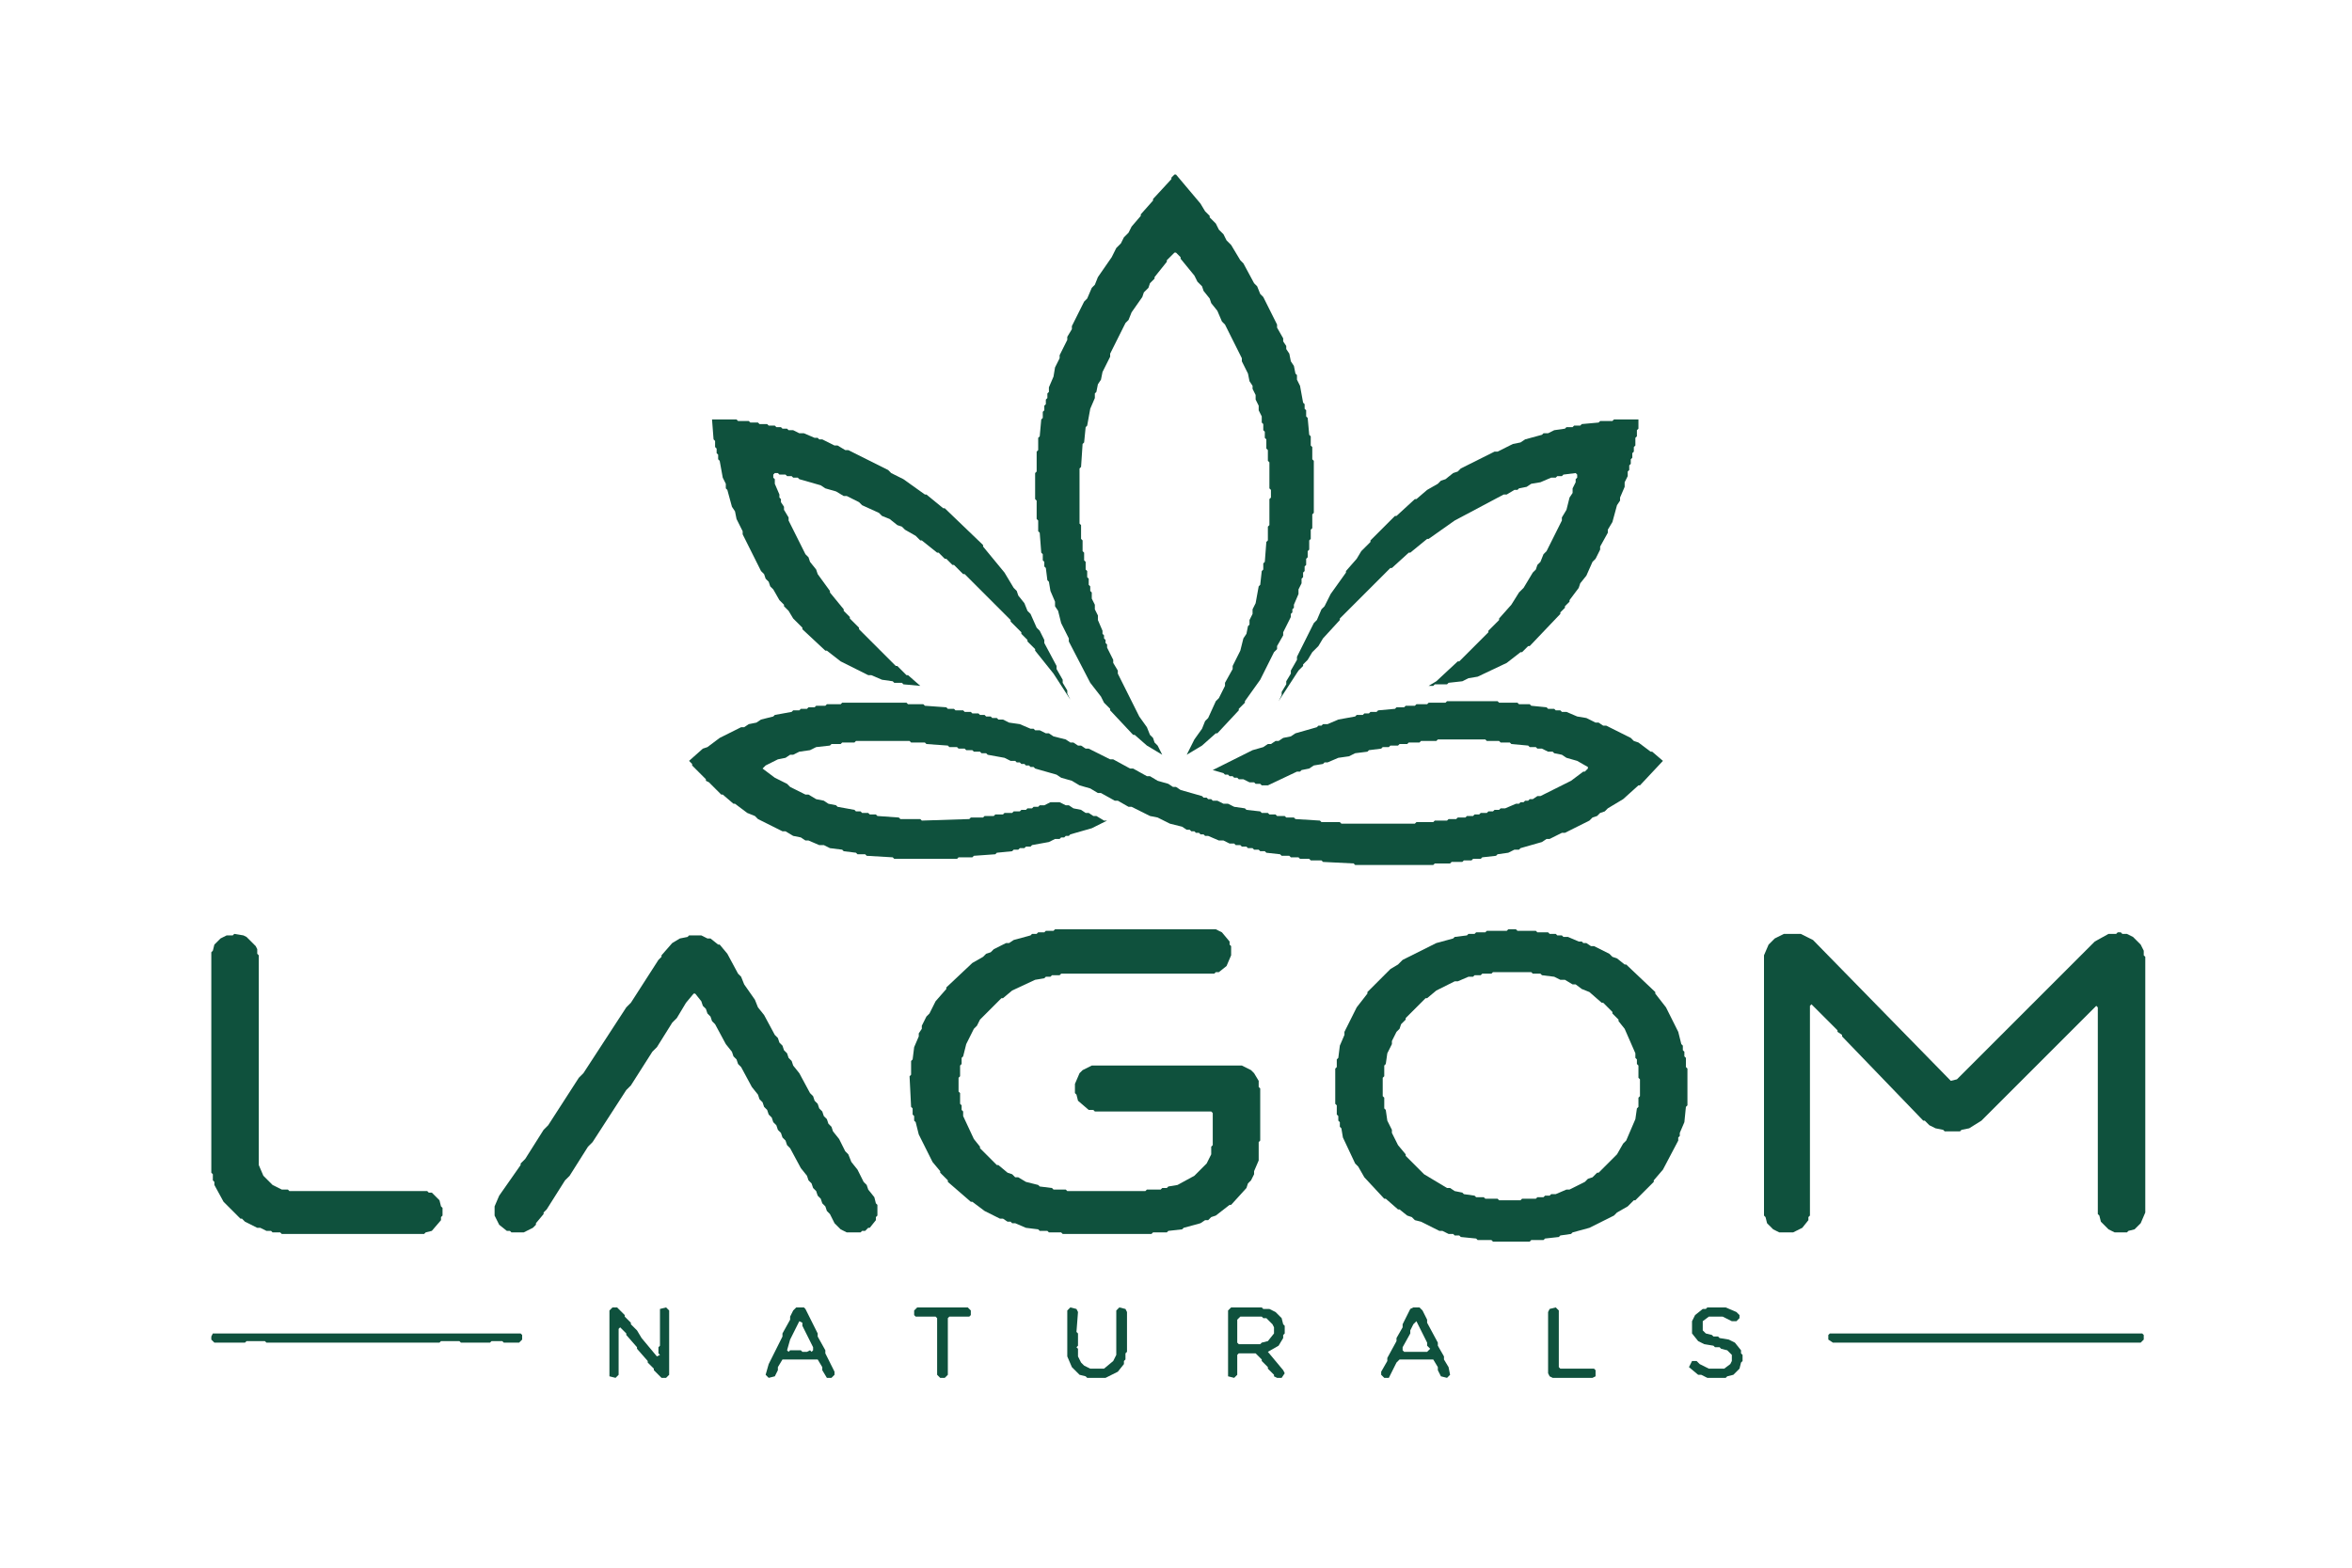
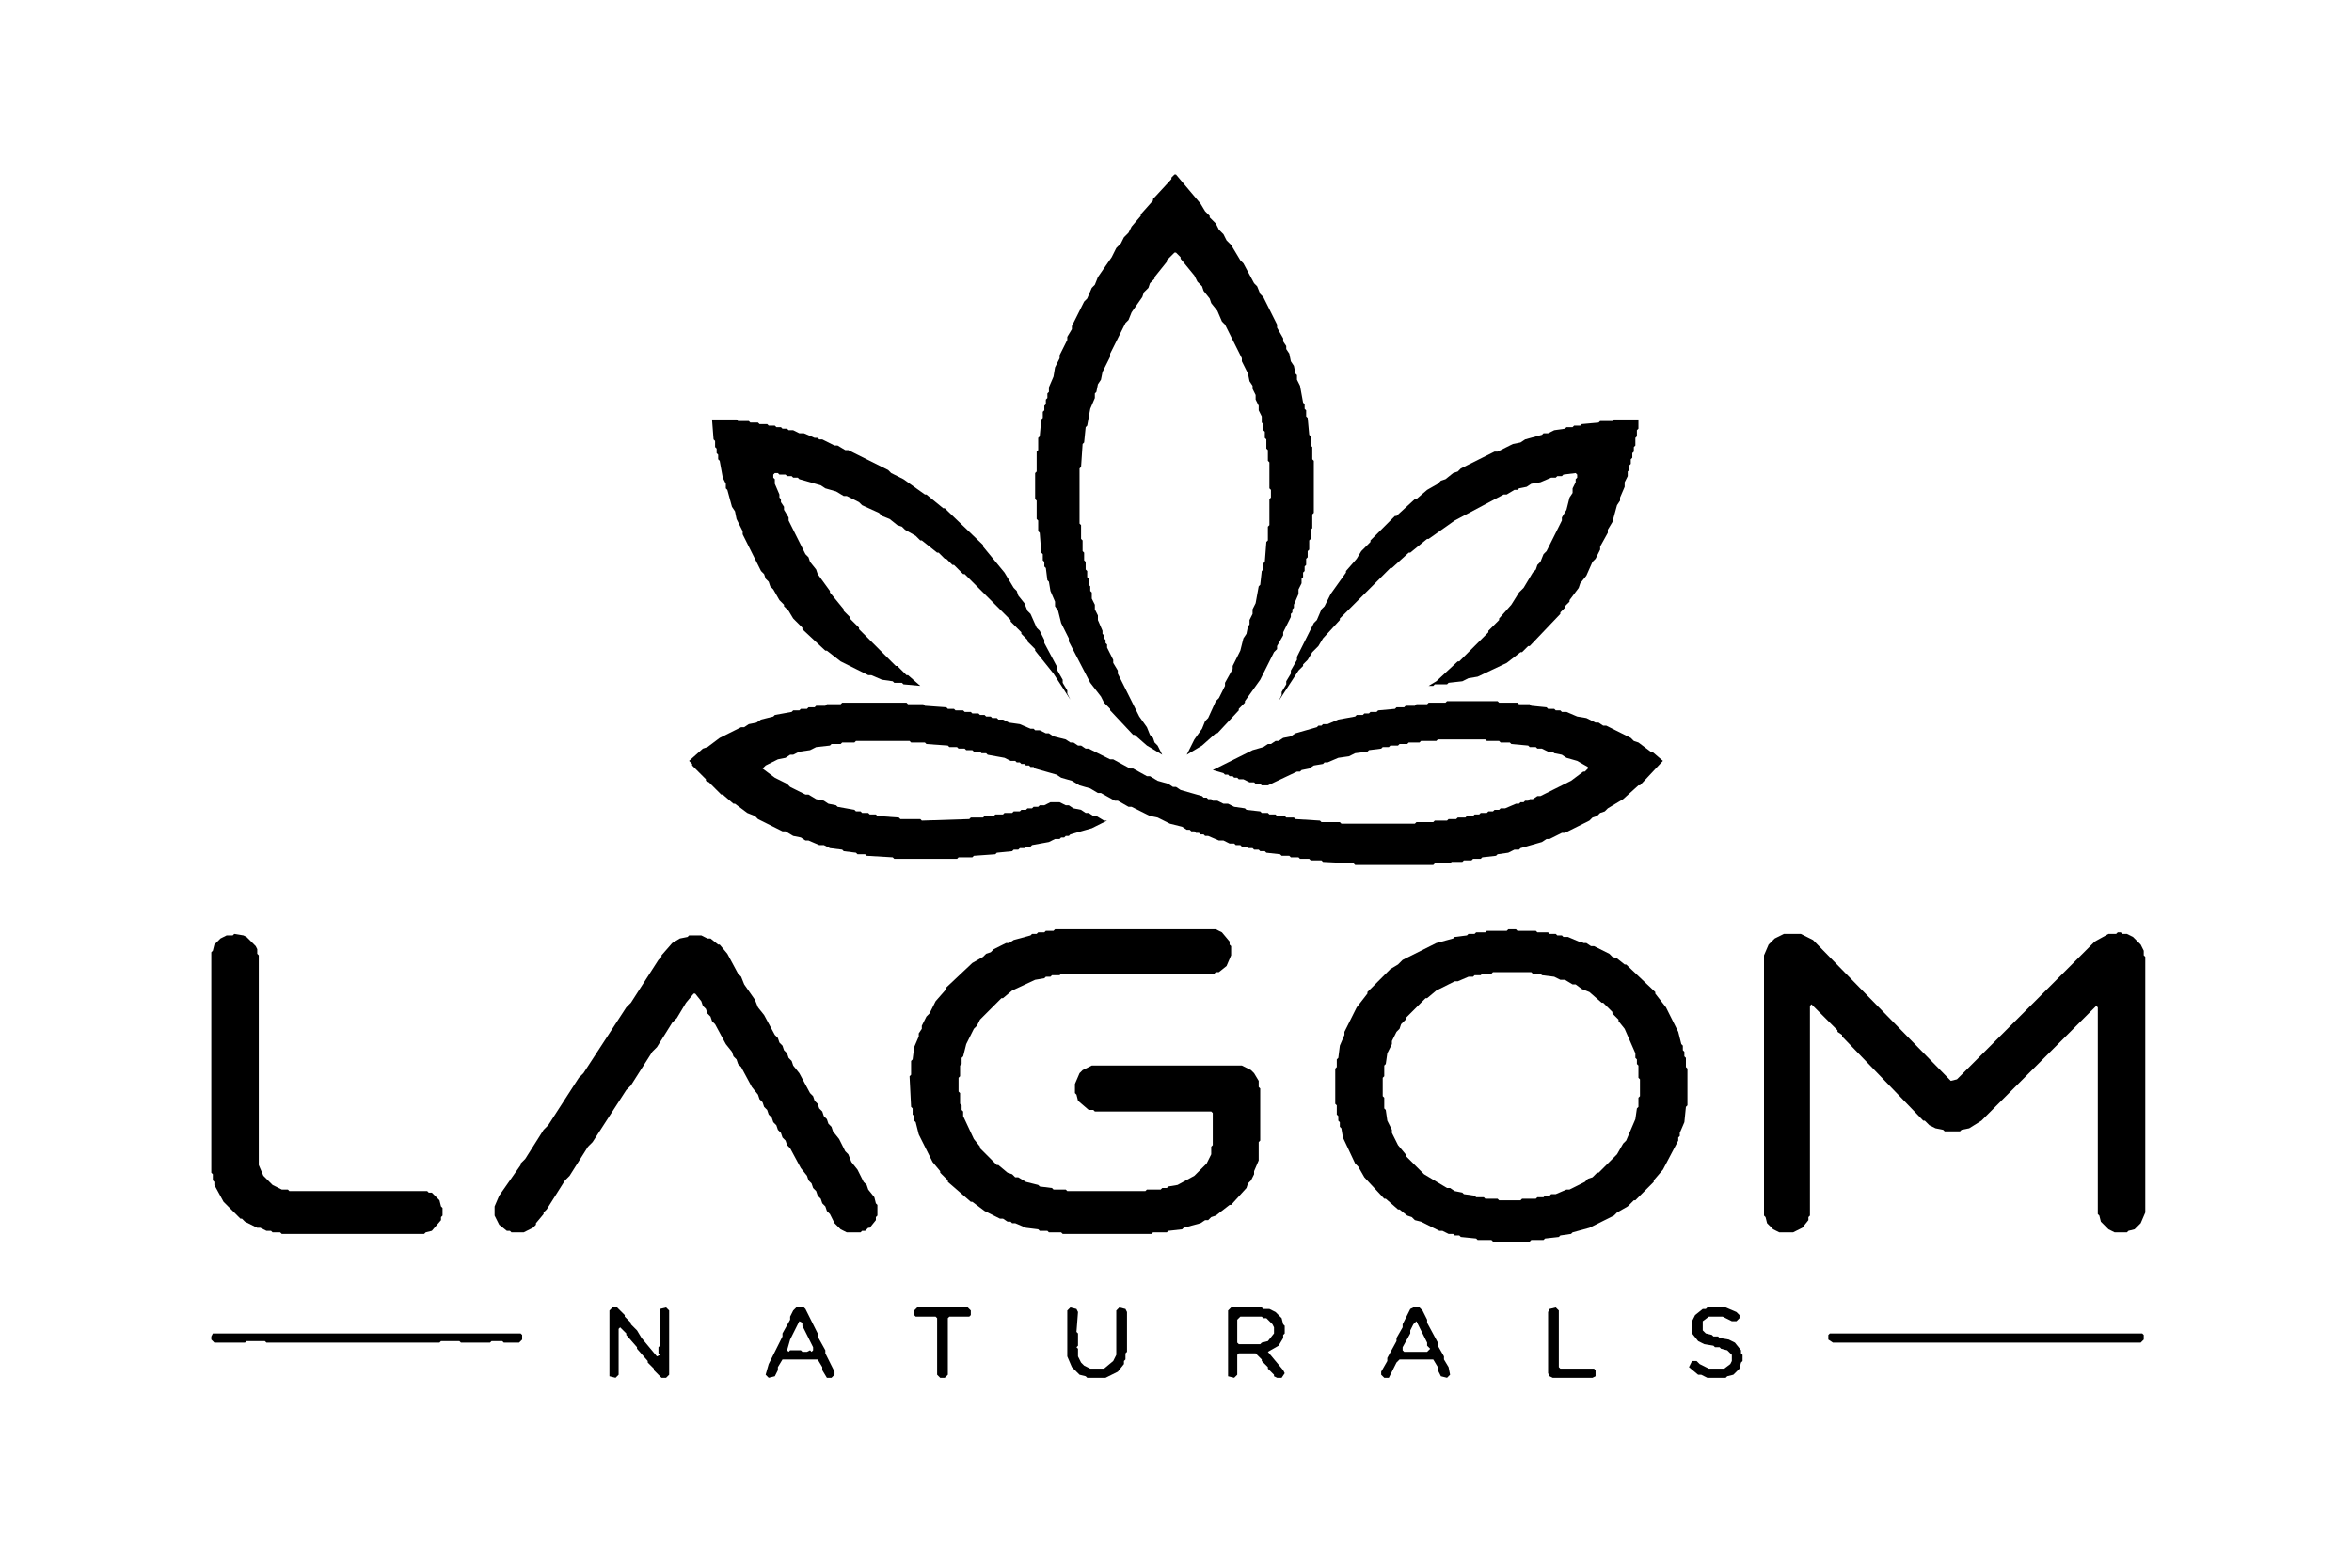
<svg xmlns="http://www.w3.org/2000/svg" viewBox="0 0 1536 1024" role="img" aria-labelledby="title desc">
-   <g fill="#0F513D" fill-rule="evenodd">
+   <g fill="#000000" fill-rule="evenodd">
    <path d="M 1194 872 L 1194 875 L 1197 877 L 1398 877 L 1400 875 L 1400 872 L 1399 871 L 1195 871 Z" />
    <path d="M 138 873 L 138 875 L 140 877 L 160 877 L 161 876 L 173 876 L 174 877 L 287 877 L 288 876 L 300 876 L 301 877 L 320 877 L 321 876 L 328 876 L 329 877 L 339 877 L 341 875 L 341 872 L 340 871 L 139 871 Z" />
    <path d="M 1115 854 L 1114 855 L 1112 855 L 1107 859 L 1105 863 L 1105 871 L 1109 876 L 1113 878 L 1119 879 L 1120 880 L 1123 880 L 1124 881 L 1128 882 L 1131 885 L 1131 889 L 1130 891 L 1126 894 L 1116 894 L 1110 891 L 1108 889 L 1105 889 L 1103 893 L 1109 898 L 1111 898 L 1115 900 L 1127 900 L 1128 899 L 1132 898 L 1136 894 L 1137 890 L 1138 889 L 1138 885 L 1137 884 L 1137 882 L 1133 877 L 1129 875 L 1123 874 L 1122 873 L 1119 873 L 1118 872 L 1114 871 L 1112 869 L 1112 863 L 1116 860 L 1125 860 L 1131 863 L 1134 863 L 1136 861 L 1136 859 L 1134 857 L 1127 854 Z" />
    <path d="M 1012 855 L 1011 857 L 1011 897 L 1012 899 L 1014 900 L 1040 900 L 1042 899 L 1042 895 L 1041 894 L 1019 894 L 1018 893 L 1018 856 L 1016 854 Z" />
    <path d="M 921 855 L 916 865 L 916 867 L 912 874 L 912 876 L 906 887 L 906 889 L 902 896 L 902 898 L 904 900 L 907 900 L 912 890 L 914 888 L 936 888 L 939 893 L 939 895 L 941 899 L 945 900 L 947 898 L 946 893 L 943 888 L 943 886 L 939 879 L 939 877 L 932 864 L 932 862 L 929 856 L 927 854 L 923 854 Z M 925 863 L 932 877 L 932 879 L 934 881 L 932 883 L 917 883 L 916 882 L 916 880 L 921 871 L 921 869 L 923 865 Z" />
    <path d="M 804 854 L 802 856 L 802 899 L 806 900 L 808 898 L 808 885 L 809 884 L 820 884 L 824 888 L 824 889 L 828 893 L 828 894 L 832 898 L 832 899 L 834 900 L 837 900 L 839 897 L 838 895 L 828 883 L 835 879 L 838 874 L 838 872 L 839 871 L 839 866 L 838 865 L 837 861 L 833 857 L 829 855 L 825 855 L 824 854 Z M 808 862 L 810 860 L 824 860 L 825 861 L 827 861 L 831 865 L 832 867 L 832 871 L 828 876 L 824 877 L 823 878 L 809 878 L 808 877 Z" />
    <path d="M 699 854 L 697 856 L 697 886 L 700 893 L 705 898 L 709 899 L 710 900 L 722 900 L 730 896 L 734 891 L 734 889 L 735 888 L 735 884 L 736 883 L 736 857 L 735 855 L 731 854 L 729 856 L 729 885 L 727 889 L 721 894 L 712 894 L 708 892 L 706 890 L 704 886 L 704 881 L 703 880 L 704 879 L 704 871 L 703 870 L 704 857 L 703 855 Z" />
    <path d="M 599 854 L 597 856 L 597 859 L 598 860 L 611 860 L 612 861 L 612 898 L 614 900 L 617 900 L 619 898 L 619 861 L 620 860 L 633 860 L 634 859 L 634 856 L 632 854 Z" />
    <path d="M 520 854 L 518 856 L 516 860 L 516 862 L 511 871 L 511 873 L 502 891 L 500 898 L 502 900 L 506 899 L 508 895 L 508 893 L 511 888 L 534 888 L 537 893 L 537 895 L 540 900 L 543 900 L 545 898 L 545 896 L 539 884 L 539 882 L 534 873 L 534 871 L 526 855 L 525 854 Z M 522 863 L 524 864 L 524 866 L 531 880 L 531 882 L 530 883 L 529 882 L 527 883 L 524 883 L 523 882 L 516 882 L 515 883 L 514 882 L 516 875 Z" />
    <path d="M 400 854 L 398 856 L 398 899 L 402 900 L 404 898 L 404 868 L 405 867 L 409 871 L 409 872 L 416 880 L 416 881 L 423 889 L 423 890 L 427 894 L 427 895 L 432 900 L 435 900 L 437 898 L 437 856 L 435 854 L 431 855 L 431 879 L 430 880 L 430 884 L 431 885 L 429 886 L 419 874 L 416 869 L 412 865 L 412 864 L 408 860 L 408 859 L 403 854 Z" />
    <path d="M 573 787 L 572 786 L 571 782 L 567 777 L 566 774 L 564 772 L 560 764 L 556 759 L 554 754 L 552 752 L 548 744 L 544 739 L 543 736 L 541 734 L 540 731 L 538 729 L 537 726 L 535 724 L 534 721 L 532 719 L 531 716 L 529 714 L 522 701 L 518 696 L 517 693 L 515 691 L 514 688 L 512 686 L 511 683 L 509 681 L 508 678 L 506 676 L 499 663 L 495 658 L 493 653 L 486 643 L 484 638 L 482 636 L 475 623 L 470 617 L 469 617 L 464 613 L 462 613 L 458 611 L 450 611 L 449 612 L 444 613 L 439 616 L 432 624 L 432 625 L 430 627 L 412 655 L 409 658 L 381 701 L 378 704 L 358 735 L 355 738 L 343 757 L 340 760 L 340 761 L 326 781 L 323 788 L 323 794 L 326 800 L 331 804 L 333 804 L 334 805 L 342 805 L 348 802 L 350 800 L 350 799 L 355 793 L 355 792 L 357 790 L 369 771 L 372 768 L 384 749 L 387 746 L 409 712 L 412 709 L 426 687 L 429 684 L 439 668 L 442 665 L 448 655 L 453 649 L 454 649 L 458 654 L 459 657 L 461 659 L 462 662 L 464 664 L 465 667 L 467 669 L 474 682 L 478 687 L 479 690 L 481 692 L 482 695 L 484 697 L 491 710 L 495 715 L 496 718 L 498 720 L 499 723 L 501 725 L 502 728 L 504 730 L 505 733 L 507 735 L 508 738 L 510 740 L 511 743 L 513 745 L 514 748 L 516 750 L 523 763 L 527 768 L 528 771 L 530 773 L 531 776 L 533 778 L 534 781 L 536 783 L 537 786 L 539 788 L 540 791 L 542 793 L 545 799 L 549 803 L 553 805 L 562 805 L 563 804 L 565 804 L 567 802 L 568 802 L 572 797 L 572 795 L 573 794 Z" />
    <path d="M 144 613 L 140 617 L 139 621 L 138 622 L 138 766 L 139 767 L 139 771 L 140 772 L 140 774 L 146 785 L 157 796 L 158 796 L 160 798 L 168 802 L 170 802 L 174 804 L 177 804 L 178 805 L 183 805 L 184 806 L 277 806 L 278 805 L 282 804 L 288 797 L 288 795 L 289 794 L 289 789 L 288 788 L 287 784 L 282 779 L 280 779 L 279 778 L 189 778 L 188 777 L 184 777 L 178 774 L 172 768 L 169 761 L 169 624 L 168 623 L 168 620 L 167 618 L 161 612 L 159 611 L 153 610 L 152 611 L 148 611 Z" />
    <path d="M 1398 617 L 1393 612 L 1389 610 L 1386 610 L 1385 609 L 1383 609 L 1382 610 L 1377 610 L 1368 615 L 1278 705 L 1274 706 L 1184 614 L 1176 610 L 1165 610 L 1159 613 L 1155 617 L 1152 624 L 1152 794 L 1153 795 L 1154 799 L 1158 803 L 1162 805 L 1171 805 L 1177 802 L 1181 797 L 1181 795 L 1182 794 L 1182 657 L 1183 656 L 1200 673 L 1200 674 L 1203 676 L 1203 677 L 1256 732 L 1257 732 L 1260 735 L 1264 737 L 1269 738 L 1270 739 L 1280 739 L 1281 738 L 1286 737 L 1294 732 L 1369 657 L 1370 658 L 1370 793 L 1371 794 L 1372 798 L 1377 803 L 1381 805 L 1389 805 L 1390 804 L 1394 803 L 1398 799 L 1401 792 L 1401 625 L 1400 624 L 1400 621 Z" />
    <path d="M 964 609 L 963 610 L 959 610 L 958 611 L 950 612 L 949 613 L 938 616 L 916 627 L 913 630 L 908 633 L 893 648 L 893 649 L 886 658 L 878 674 L 878 676 L 875 683 L 874 691 L 873 692 L 873 697 L 872 698 L 872 721 L 873 722 L 873 728 L 874 729 L 874 732 L 875 733 L 875 736 L 876 737 L 877 743 L 885 760 L 887 762 L 891 769 L 904 783 L 905 783 L 913 790 L 914 790 L 919 794 L 922 795 L 924 797 L 928 798 L 940 804 L 942 804 L 946 806 L 949 806 L 950 807 L 953 807 L 954 808 L 964 809 L 965 810 L 974 810 L 975 811 L 999 811 L 1000 810 L 1008 810 L 1009 809 L 1018 808 L 1019 807 L 1026 806 L 1027 805 L 1038 802 L 1054 794 L 1056 792 L 1063 788 L 1067 784 L 1068 784 L 1080 772 L 1080 771 L 1086 764 L 1096 745 L 1096 743 L 1097 742 L 1097 740 L 1100 733 L 1101 723 L 1102 722 L 1102 698 L 1101 697 L 1101 691 L 1100 690 L 1100 687 L 1099 686 L 1099 683 L 1098 682 L 1096 674 L 1088 658 L 1081 649 L 1081 648 L 1062 630 L 1061 630 L 1056 626 L 1053 625 L 1051 623 L 1041 618 L 1039 618 L 1036 616 L 1034 616 L 1033 615 L 1031 615 L 1024 612 L 1021 612 L 1020 611 L 1017 611 L 1016 610 L 1012 610 L 1011 609 L 1004 609 L 1003 608 L 991 608 L 990 607 L 985 607 L 984 608 L 971 608 L 970 609 Z M 938 647 L 950 641 L 952 641 L 959 638 L 962 638 L 963 637 L 967 637 L 968 636 L 974 636 L 975 635 L 1000 635 L 1001 636 L 1006 636 L 1007 637 L 1015 638 L 1019 640 L 1022 640 L 1027 643 L 1029 643 L 1033 646 L 1038 648 L 1046 655 L 1047 655 L 1053 661 L 1053 662 L 1057 666 L 1057 667 L 1061 672 L 1068 688 L 1068 691 L 1069 692 L 1069 695 L 1070 696 L 1070 704 L 1071 705 L 1071 716 L 1070 717 L 1070 723 L 1069 724 L 1068 731 L 1062 745 L 1060 747 L 1056 754 L 1044 766 L 1043 766 L 1040 769 L 1037 770 L 1035 772 L 1025 777 L 1023 777 L 1016 780 L 1013 780 L 1012 781 L 1009 781 L 1008 782 L 1004 782 L 1003 783 L 994 783 L 993 784 L 979 784 L 978 783 L 970 783 L 969 782 L 964 782 L 963 781 L 956 780 L 955 779 L 950 778 L 947 776 L 945 776 L 930 767 L 918 755 L 918 754 L 913 748 L 909 740 L 909 738 L 906 732 L 905 725 L 904 724 L 904 717 L 903 716 L 903 704 L 904 703 L 904 696 L 905 695 L 906 688 L 909 682 L 909 680 L 912 674 L 914 672 L 915 669 L 918 666 L 918 665 L 931 652 L 932 652 Z" />
    <path d="M 618 645 L 618 646 L 611 654 L 607 662 L 605 664 L 602 670 L 602 672 L 600 675 L 600 677 L 597 684 L 596 692 L 595 693 L 595 702 L 594 703 L 595 723 L 596 724 L 596 728 L 597 729 L 597 732 L 598 733 L 600 741 L 609 759 L 614 765 L 614 766 L 619 771 L 619 772 L 634 785 L 635 785 L 643 791 L 653 796 L 655 796 L 658 798 L 660 798 L 661 799 L 663 799 L 670 802 L 678 803 L 679 804 L 684 804 L 685 805 L 693 805 L 694 806 L 752 806 L 753 805 L 762 805 L 763 804 L 772 803 L 773 802 L 784 799 L 787 797 L 789 797 L 791 795 L 794 794 L 803 787 L 804 787 L 814 776 L 815 773 L 817 771 L 819 767 L 819 765 L 822 758 L 822 746 L 823 745 L 823 711 L 822 710 L 822 706 L 819 701 L 817 699 L 811 696 L 713 696 L 707 699 L 705 701 L 702 708 L 702 714 L 703 715 L 704 719 L 711 725 L 714 725 L 715 726 L 791 726 L 792 727 L 792 748 L 791 749 L 791 754 L 788 760 L 780 768 L 769 774 L 763 775 L 762 776 L 759 776 L 758 777 L 749 777 L 748 778 L 697 778 L 696 777 L 688 777 L 687 776 L 679 775 L 678 774 L 670 772 L 665 769 L 663 769 L 661 767 L 658 766 L 652 761 L 651 761 L 640 750 L 640 749 L 636 744 L 629 729 L 629 726 L 628 725 L 628 722 L 627 721 L 627 714 L 626 713 L 626 704 L 627 703 L 627 696 L 628 695 L 628 691 L 629 690 L 631 682 L 636 672 L 638 670 L 640 666 L 654 652 L 655 652 L 661 647 L 676 640 L 682 639 L 683 638 L 686 638 L 687 637 L 692 637 L 693 636 L 793 636 L 794 635 L 796 635 L 801 631 L 804 624 L 804 618 L 803 617 L 803 615 L 798 609 L 794 607 L 689 607 L 688 608 L 683 608 L 682 609 L 678 609 L 677 610 L 674 610 L 673 611 L 662 614 L 659 616 L 657 616 L 649 620 L 647 622 L 644 623 L 642 625 L 635 629 Z" />
    <path d="M 1086 497 L 1079 491 L 1078 491 L 1070 485 L 1067 484 L 1065 482 L 1049 474 L 1047 474 L 1044 472 L 1042 472 L 1036 469 L 1030 468 L 1023 465 L 1020 465 L 1019 464 L 1016 464 L 1015 463 L 1011 463 L 1010 462 L 1000 461 L 999 460 L 992 460 L 991 459 L 979 459 L 978 458 L 945 458 L 944 459 L 933 459 L 932 460 L 925 460 L 924 461 L 918 461 L 917 462 L 912 462 L 911 463 L 900 464 L 899 465 L 895 465 L 894 466 L 891 466 L 890 467 L 886 467 L 885 468 L 874 470 L 867 473 L 864 473 L 863 474 L 861 474 L 860 475 L 846 479 L 843 481 L 838 482 L 835 484 L 833 484 L 830 486 L 828 486 L 825 488 L 818 490 L 792 503 L 799 505 L 800 506 L 802 506 L 803 507 L 805 507 L 806 508 L 808 508 L 809 509 L 812 509 L 816 511 L 819 511 L 820 512 L 823 512 L 824 513 L 828 513 L 847 504 L 849 504 L 850 503 L 855 502 L 858 500 L 864 499 L 865 498 L 867 498 L 874 495 L 881 494 L 885 492 L 893 491 L 894 490 L 902 489 L 903 488 L 907 488 L 908 487 L 913 487 L 914 486 L 919 486 L 920 485 L 927 485 L 928 484 L 938 484 L 939 483 L 970 483 L 971 484 L 979 484 L 980 485 L 986 485 L 987 486 L 998 487 L 999 488 L 1003 488 L 1004 489 L 1007 489 L 1011 491 L 1014 491 L 1015 492 L 1020 493 L 1023 495 L 1030 497 L 1037 501 L 1037 502 L 1035 504 L 1034 504 L 1026 510 L 1006 520 L 1004 520 L 1001 522 L 999 522 L 998 523 L 996 523 L 995 524 L 993 524 L 992 525 L 990 525 L 983 528 L 980 528 L 979 529 L 976 529 L 975 530 L 972 530 L 971 531 L 967 531 L 966 532 L 963 532 L 962 533 L 958 533 L 957 534 L 952 534 L 951 535 L 946 535 L 945 536 L 937 536 L 936 537 L 925 537 L 924 538 L 876 538 L 875 537 L 863 537 L 862 536 L 846 535 L 845 534 L 840 534 L 839 533 L 834 533 L 833 532 L 829 532 L 828 531 L 824 531 L 823 530 L 814 529 L 813 528 L 806 527 L 802 525 L 799 525 L 795 523 L 792 523 L 791 522 L 789 522 L 788 521 L 786 521 L 785 520 L 771 516 L 768 514 L 766 514 L 763 512 L 756 510 L 751 507 L 749 507 L 740 502 L 738 502 L 727 496 L 725 496 L 711 489 L 709 489 L 706 487 L 704 487 L 701 485 L 699 485 L 696 483 L 688 481 L 685 479 L 683 479 L 679 477 L 676 477 L 675 476 L 673 476 L 666 473 L 659 472 L 655 470 L 652 470 L 651 469 L 648 469 L 647 468 L 644 468 L 643 467 L 640 467 L 639 466 L 635 466 L 634 465 L 630 465 L 629 464 L 624 464 L 623 463 L 619 463 L 618 462 L 604 461 L 603 460 L 593 460 L 592 459 L 550 459 L 549 460 L 540 460 L 539 461 L 533 461 L 532 462 L 528 462 L 527 463 L 523 463 L 522 464 L 518 464 L 517 465 L 506 467 L 505 468 L 497 470 L 494 472 L 489 473 L 486 475 L 484 475 L 470 482 L 462 488 L 459 489 L 450 497 L 452 499 L 452 500 L 461 509 L 461 510 L 463 511 L 471 519 L 472 519 L 479 525 L 480 525 L 488 531 L 493 533 L 495 535 L 511 543 L 513 543 L 518 546 L 523 547 L 526 549 L 528 549 L 535 552 L 538 552 L 542 554 L 550 555 L 551 556 L 559 557 L 560 558 L 565 558 L 566 559 L 583 560 L 584 561 L 625 561 L 626 560 L 635 560 L 636 559 L 650 558 L 651 557 L 661 556 L 662 555 L 665 555 L 666 554 L 669 554 L 670 553 L 673 553 L 674 552 L 685 550 L 689 548 L 692 548 L 693 547 L 695 547 L 696 546 L 698 546 L 699 545 L 713 541 L 723 536 L 721 536 L 716 533 L 714 533 L 711 531 L 709 531 L 706 529 L 701 528 L 698 526 L 696 526 L 692 524 L 686 524 L 682 526 L 679 526 L 678 527 L 675 527 L 674 528 L 671 528 L 670 529 L 667 529 L 666 530 L 662 530 L 661 531 L 656 531 L 655 532 L 650 532 L 649 533 L 643 533 L 642 534 L 634 534 L 633 535 L 602 536 L 601 535 L 588 535 L 587 534 L 573 533 L 572 532 L 568 532 L 567 531 L 563 531 L 562 530 L 559 530 L 558 529 L 547 527 L 546 526 L 541 525 L 538 523 L 533 522 L 528 519 L 526 519 L 516 514 L 514 512 L 506 508 L 498 502 L 500 500 L 508 496 L 513 495 L 516 493 L 518 493 L 522 491 L 529 490 L 533 488 L 542 487 L 543 486 L 549 486 L 550 485 L 558 485 L 559 484 L 594 484 L 595 485 L 604 485 L 605 486 L 619 487 L 620 488 L 625 488 L 626 489 L 630 489 L 631 490 L 635 490 L 636 491 L 640 491 L 641 492 L 644 492 L 645 493 L 656 495 L 660 497 L 663 497 L 664 498 L 666 498 L 667 499 L 669 499 L 670 500 L 672 500 L 673 501 L 675 501 L 676 502 L 690 506 L 693 508 L 700 510 L 705 513 L 712 515 L 717 518 L 719 518 L 728 523 L 730 523 L 737 527 L 739 527 L 751 533 L 756 534 L 764 538 L 772 540 L 775 542 L 777 542 L 778 543 L 780 543 L 781 544 L 783 544 L 784 545 L 786 545 L 787 546 L 789 546 L 796 549 L 799 549 L 803 551 L 806 551 L 807 552 L 810 552 L 811 553 L 814 553 L 815 554 L 818 554 L 819 555 L 822 555 L 823 556 L 826 556 L 827 557 L 836 558 L 837 559 L 842 559 L 843 560 L 848 560 L 849 561 L 855 561 L 856 562 L 863 562 L 864 563 L 884 564 L 885 565 L 936 565 L 937 564 L 947 564 L 948 563 L 955 563 L 956 562 L 961 562 L 962 561 L 967 561 L 968 560 L 977 559 L 978 558 L 985 557 L 989 555 L 992 555 L 993 554 L 1007 550 L 1010 548 L 1012 548 L 1020 544 L 1022 544 L 1038 536 L 1040 534 L 1043 533 L 1045 531 L 1048 530 L 1050 528 L 1060 522 L 1070 513 L 1071 513 Z" />
    <path d="M 1070 274 L 1054 274 L 1053 275 L 1045 275 L 1044 276 L 1033 277 L 1032 278 L 1028 278 L 1027 279 L 1023 279 L 1022 280 L 1015 281 L 1011 283 L 1008 283 L 1007 284 L 996 287 L 993 289 L 988 290 L 978 295 L 976 295 L 954 306 L 952 308 L 949 309 L 944 313 L 941 314 L 939 316 L 932 320 L 925 326 L 924 326 L 912 337 L 911 337 L 895 353 L 895 354 L 889 360 L 886 365 L 879 373 L 879 374 L 869 388 L 865 396 L 863 398 L 860 405 L 858 407 L 847 429 L 847 431 L 843 438 L 843 440 L 840 445 L 840 447 L 837 452 L 837 454 L 835 458 L 848 438 L 851 435 L 851 434 L 854 431 L 857 426 L 861 422 L 864 417 L 875 405 L 875 404 L 908 371 L 909 371 L 920 361 L 921 361 L 932 352 L 933 352 L 950 340 L 982 323 L 984 323 L 989 320 L 991 320 L 992 319 L 997 318 L 1000 316 L 1006 315 L 1013 312 L 1016 312 L 1017 311 L 1020 311 L 1021 310 L 1029 309 L 1030 310 L 1030 312 L 1029 313 L 1029 315 L 1027 319 L 1027 322 L 1025 325 L 1023 333 L 1020 338 L 1020 340 L 1010 360 L 1008 362 L 1006 367 L 1004 369 L 1003 372 L 1001 374 L 995 384 L 992 387 L 987 395 L 979 404 L 979 405 L 972 412 L 972 413 L 953 432 L 952 432 L 938 445 L 933 448 L 936 448 L 937 447 L 945 447 L 946 446 L 955 445 L 959 443 L 965 442 L 984 433 L 993 426 L 994 426 L 998 422 L 999 422 L 1019 401 L 1019 400 L 1022 397 L 1022 396 L 1025 393 L 1025 392 L 1031 384 L 1032 381 L 1036 376 L 1040 367 L 1042 365 L 1045 359 L 1045 357 L 1050 348 L 1050 346 L 1053 341 L 1056 330 L 1058 327 L 1058 325 L 1061 318 L 1061 315 L 1063 311 L 1063 308 L 1064 307 L 1064 304 L 1065 303 L 1065 300 L 1066 299 L 1066 296 L 1067 295 L 1067 292 L 1068 291 L 1068 286 L 1069 285 L 1069 281 L 1070 280 Z" />
    <path d="M 465 274 L 466 287 L 467 288 L 467 292 L 468 293 L 468 296 L 469 297 L 469 300 L 470 301 L 472 312 L 474 316 L 474 319 L 475 320 L 478 331 L 480 334 L 481 339 L 485 347 L 485 349 L 497 373 L 499 375 L 500 378 L 502 380 L 503 383 L 505 385 L 509 392 L 512 395 L 512 396 L 515 399 L 518 404 L 524 410 L 524 411 L 539 425 L 540 425 L 549 432 L 567 441 L 569 441 L 576 444 L 583 445 L 584 446 L 589 446 L 590 447 L 601 448 L 593 441 L 592 441 L 586 435 L 585 435 L 561 411 L 561 410 L 555 404 L 555 403 L 551 399 L 551 398 L 542 387 L 542 386 L 534 375 L 533 372 L 529 367 L 528 364 L 526 362 L 515 340 L 515 338 L 512 333 L 512 331 L 510 328 L 510 326 L 509 325 L 509 323 L 506 316 L 506 313 L 505 312 L 505 310 L 506 309 L 508 309 L 509 310 L 513 310 L 514 311 L 517 311 L 518 312 L 521 312 L 522 313 L 536 317 L 539 319 L 546 321 L 551 324 L 553 324 L 561 328 L 563 330 L 574 335 L 576 337 L 581 339 L 586 343 L 589 344 L 591 346 L 598 350 L 601 353 L 602 353 L 612 361 L 613 361 L 617 365 L 618 365 L 622 369 L 623 369 L 629 375 L 630 375 L 660 405 L 660 406 L 667 413 L 667 414 L 671 418 L 671 419 L 676 424 L 676 425 L 688 440 L 699 457 L 697 453 L 697 451 L 694 446 L 694 444 L 690 437 L 690 435 L 682 420 L 682 418 L 679 412 L 677 410 L 673 401 L 671 399 L 669 394 L 665 389 L 664 386 L 662 384 L 656 374 L 642 357 L 642 356 L 617 332 L 616 332 L 605 323 L 604 323 L 590 313 L 582 309 L 580 307 L 554 294 L 552 294 L 547 291 L 545 291 L 537 287 L 535 287 L 534 286 L 532 286 L 525 283 L 522 283 L 518 281 L 515 281 L 514 280 L 511 280 L 510 279 L 507 279 L 506 278 L 502 278 L 501 277 L 496 277 L 495 276 L 490 276 L 489 275 L 482 275 L 481 274 Z" />
    <path d="M 768 114 L 767 114 L 765 116 L 765 117 L 753 130 L 753 131 L 745 140 L 745 141 L 739 148 L 737 152 L 734 155 L 732 159 L 729 162 L 726 168 L 717 181 L 715 186 L 713 188 L 710 195 L 708 197 L 700 213 L 700 215 L 697 220 L 697 222 L 692 232 L 692 234 L 689 240 L 688 246 L 685 253 L 685 256 L 684 257 L 684 260 L 683 261 L 683 264 L 682 265 L 682 268 L 681 269 L 681 273 L 680 274 L 679 285 L 678 286 L 678 294 L 677 295 L 677 308 L 676 309 L 676 326 L 677 327 L 677 339 L 678 340 L 678 347 L 679 348 L 680 361 L 681 362 L 681 366 L 682 367 L 682 370 L 683 371 L 684 379 L 685 380 L 686 386 L 689 393 L 689 396 L 691 399 L 693 407 L 698 417 L 698 419 L 712 446 L 719 455 L 721 459 L 725 463 L 725 464 L 740 480 L 741 480 L 749 487 L 759 493 L 756 487 L 754 485 L 753 482 L 751 480 L 749 475 L 744 468 L 730 440 L 730 438 L 727 433 L 727 431 L 723 423 L 723 421 L 722 420 L 722 418 L 721 417 L 721 415 L 720 414 L 720 412 L 717 405 L 717 402 L 715 398 L 715 395 L 713 391 L 713 387 L 712 386 L 712 383 L 711 382 L 711 378 L 710 377 L 710 373 L 709 372 L 709 367 L 708 366 L 708 361 L 707 360 L 707 353 L 706 352 L 706 343 L 705 342 L 705 306 L 706 305 L 707 290 L 708 289 L 709 279 L 710 278 L 712 267 L 715 260 L 715 257 L 716 256 L 717 251 L 719 248 L 720 243 L 725 233 L 725 231 L 735 211 L 737 209 L 739 204 L 746 194 L 747 191 L 750 188 L 751 185 L 754 182 L 754 181 L 762 171 L 762 170 L 767 165 L 768 165 L 771 168 L 771 169 L 780 180 L 782 184 L 785 187 L 786 190 L 790 195 L 791 198 L 795 203 L 798 210 L 800 212 L 811 234 L 811 236 L 815 244 L 816 249 L 818 252 L 818 254 L 820 258 L 820 261 L 822 265 L 822 268 L 824 272 L 824 276 L 825 277 L 825 281 L 826 282 L 826 286 L 827 287 L 827 293 L 828 294 L 828 301 L 829 302 L 829 319 L 830 320 L 830 325 L 829 326 L 829 343 L 828 344 L 828 353 L 827 354 L 826 367 L 825 368 L 825 372 L 824 373 L 823 382 L 822 383 L 820 394 L 818 398 L 818 401 L 816 405 L 816 408 L 815 409 L 814 414 L 812 417 L 810 425 L 805 435 L 805 437 L 800 446 L 800 448 L 796 456 L 794 458 L 789 469 L 787 471 L 785 476 L 780 483 L 775 493 L 785 487 L 794 479 L 795 479 L 809 464 L 809 463 L 813 459 L 813 458 L 823 444 L 832 426 L 834 424 L 834 422 L 838 415 L 838 413 L 843 403 L 843 401 L 844 400 L 844 398 L 845 397 L 845 395 L 848 388 L 848 385 L 850 381 L 850 378 L 851 377 L 851 374 L 852 373 L 852 370 L 853 369 L 853 365 L 854 364 L 854 360 L 855 359 L 855 353 L 856 352 L 856 346 L 857 345 L 857 336 L 858 335 L 858 301 L 857 300 L 857 292 L 856 291 L 856 285 L 855 284 L 854 273 L 853 272 L 853 268 L 852 267 L 852 264 L 851 263 L 849 252 L 847 248 L 847 245 L 846 244 L 845 239 L 843 236 L 842 231 L 840 228 L 840 226 L 838 223 L 838 221 L 834 214 L 834 212 L 825 194 L 823 192 L 821 187 L 819 185 L 812 172 L 810 170 L 804 160 L 801 157 L 799 153 L 796 150 L 794 146 L 790 142 L 790 141 L 787 138 L 784 133 Z" />
  </g>
</svg>
